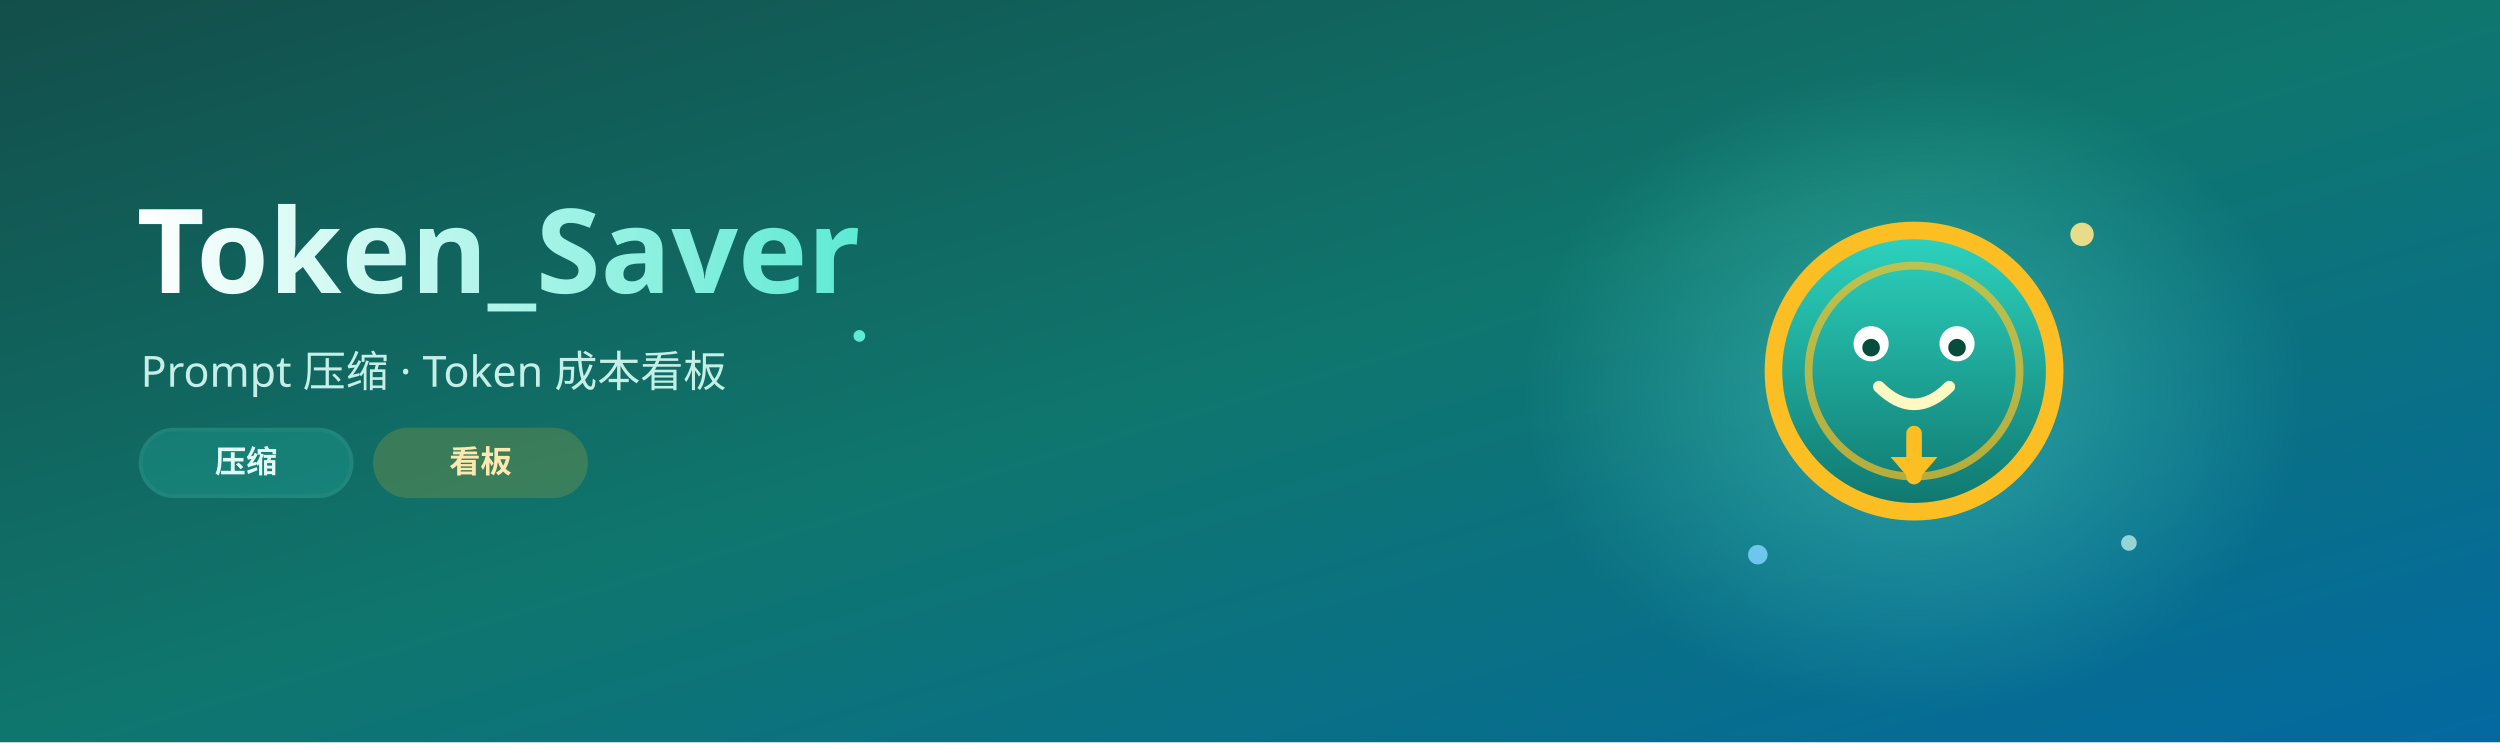
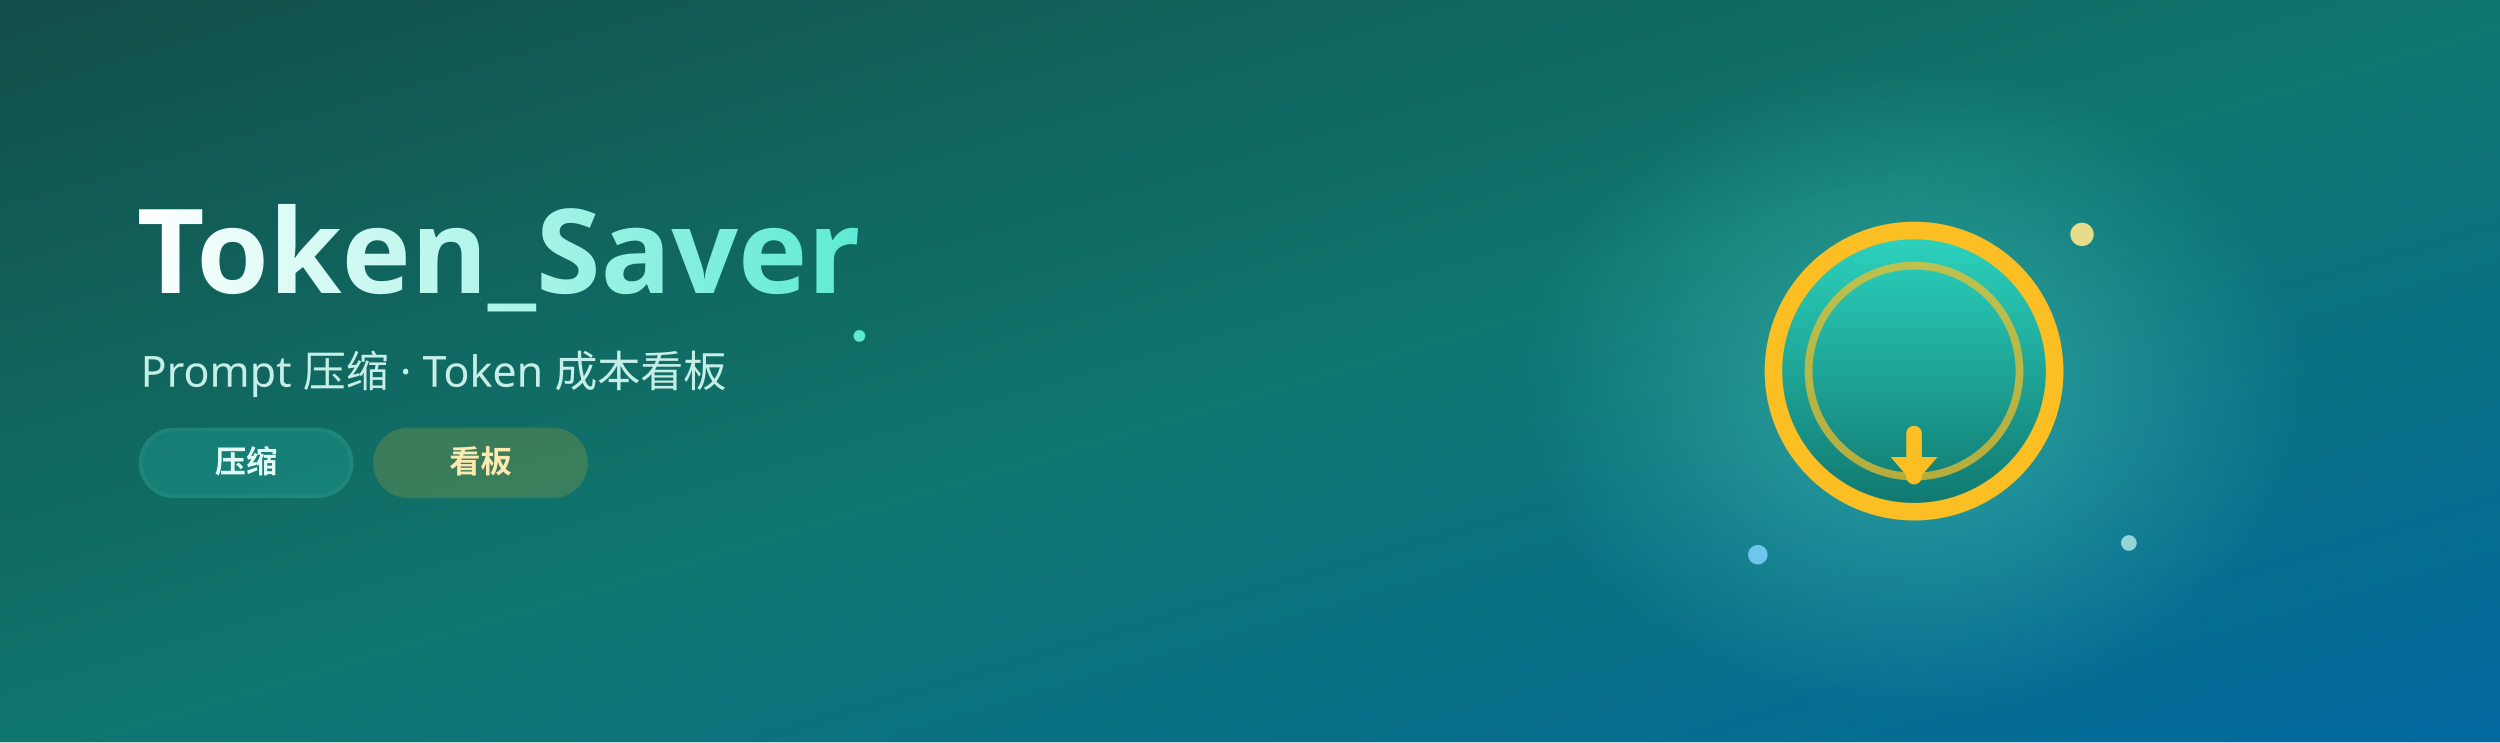
<svg xmlns="http://www.w3.org/2000/svg" viewBox="0 0 1280 380" role="img" aria-label="Token_Saver" font-family="'Segoe UI','PingFang SC','Microsoft YaHei',sans-serif">
  <defs>
    <linearGradient id="bg" x1="0" y1="0" x2="1" y2="1">
      <stop offset="0" stop-color="#134e4a" />
      <stop offset="0.5" stop-color="#0f766e" />
      <stop offset="1" stop-color="#0369a1" />
    </linearGradient>
    <linearGradient id="title" x1="0" y1="0" x2="1" y2="0">
      <stop offset="0" stop-color="#ffffff" />
      <stop offset="1" stop-color="#5eead4" />
    </linearGradient>
    <linearGradient id="coin" x1="0" y1="0" x2="0" y2="1">
      <stop offset="0" stop-color="#2dd4bf" />
      <stop offset="1" stop-color="#0f766e" />
    </linearGradient>
    <radialGradient id="glow" cx="0.5" cy="0.5" r="0.5">
      <stop offset="0" stop-color="#5eead4" stop-opacity="0.42" />
      <stop offset="1" stop-color="#5eead4" stop-opacity="0" />
    </radialGradient>
    <linearGradient id="beam" x1="0" y1="0" x2="1" y2="0">
      <stop offset="0" stop-color="#ffffff" stop-opacity="0" />
      <stop offset="0.5" stop-color="#5eead4" stop-opacity="0.22" />
      <stop offset="1" stop-color="#ffffff" stop-opacity="0" />
    </linearGradient>
  </defs>
  <rect width="1280" height="380" fill="url(#bg)" />
  <ellipse cx="980" cy="200" rx="200" ry="165" fill="url(#glow)" />
  <circle cx="1066" cy="120" r="6" fill="#fde68a" opacity="0.9" />
  <circle cx="900" cy="284" r="5" fill="#7dd3fc" opacity="0.85" />
  <circle cx="1090" cy="278" r="4" fill="#ccfbf1" opacity="0.7" />
  <rect x="-220" y="0" width="220" height="380" fill="url(#beam)">
    <animate attributeName="x" values="-220;1300;-220" dur="7s" repeatCount="indefinite" />
  </rect>
  <g transform="translate(980,190)">
    <g>
      <animateTransform attributeName="transform" type="rotate" values="-10 0 0;10 0 0;-10 0 0" dur="3.4s" repeatCount="indefinite" calcMode="spline" keySplines="0.45 0 0.55 1;0.45 0 0.55 1" />
      <circle r="72" fill="url(#coin)" stroke="#fbbf24" stroke-width="9" />
      <circle r="54" fill="none" stroke="#fbbf24" stroke-width="4" opacity="0.7" />
-       <circle cx="-22" cy="-14" r="9" fill="#ffffff" />
-       <circle cx="22" cy="-14" r="9" fill="#ffffff" />
-       <circle cx="-22" cy="-12" r="4.5" fill="#064e3b" />
-       <circle cx="22" cy="-12" r="4.5" fill="#064e3b" />
-       <path d="M-18,8 Q0,26 18,8" fill="none" stroke="#fef9c3" stroke-width="6" stroke-linecap="round" />
      <line x1="0" y1="32" x2="0" y2="54" stroke="#fbbf24" stroke-width="8" stroke-linecap="round" />
      <path d="M-12,44 L0,58 L12,44 Z" fill="#fbbf24" />
    </g>
  </g>
  <line x1="72" y1="172" x2="440" y2="172" stroke="#5eead4" stroke-width="6" stroke-linecap="round" stroke-dasharray="368" stroke-dashoffset="368">
    <animate attributeName="stroke-dashoffset" values="368;0;0;368" dur="6s" repeatCount="indefinite" />
  </line>
  <text x="70" y="150" font-size="60" font-weight="800" fill="url(#title)">Token_Saver</text>
  <text x="72" y="198" font-size="22" fill="#d4faf2" opacity="0.92">Prompt 压缩 · Token 成本看板</text>
  <g font-size="16" font-weight="600">
    <rect x="72" y="220" width="108" height="34" rx="17" fill="#2dd4bf" opacity="0.20" stroke="#5eead4" stroke-width="2" />
    <text x="126" y="242" fill="#e3fbf6" text-anchor="middle">压缩</text>
    <rect x="192" y="220" width="108" height="34" rx="17" fill="#fbbf24" opacity="0.18" stroke="#fbbf24" stroke-width="2" />
    <text x="246" y="242" fill="#fde9b0" text-anchor="middle">看板</text>
  </g>
</svg>
